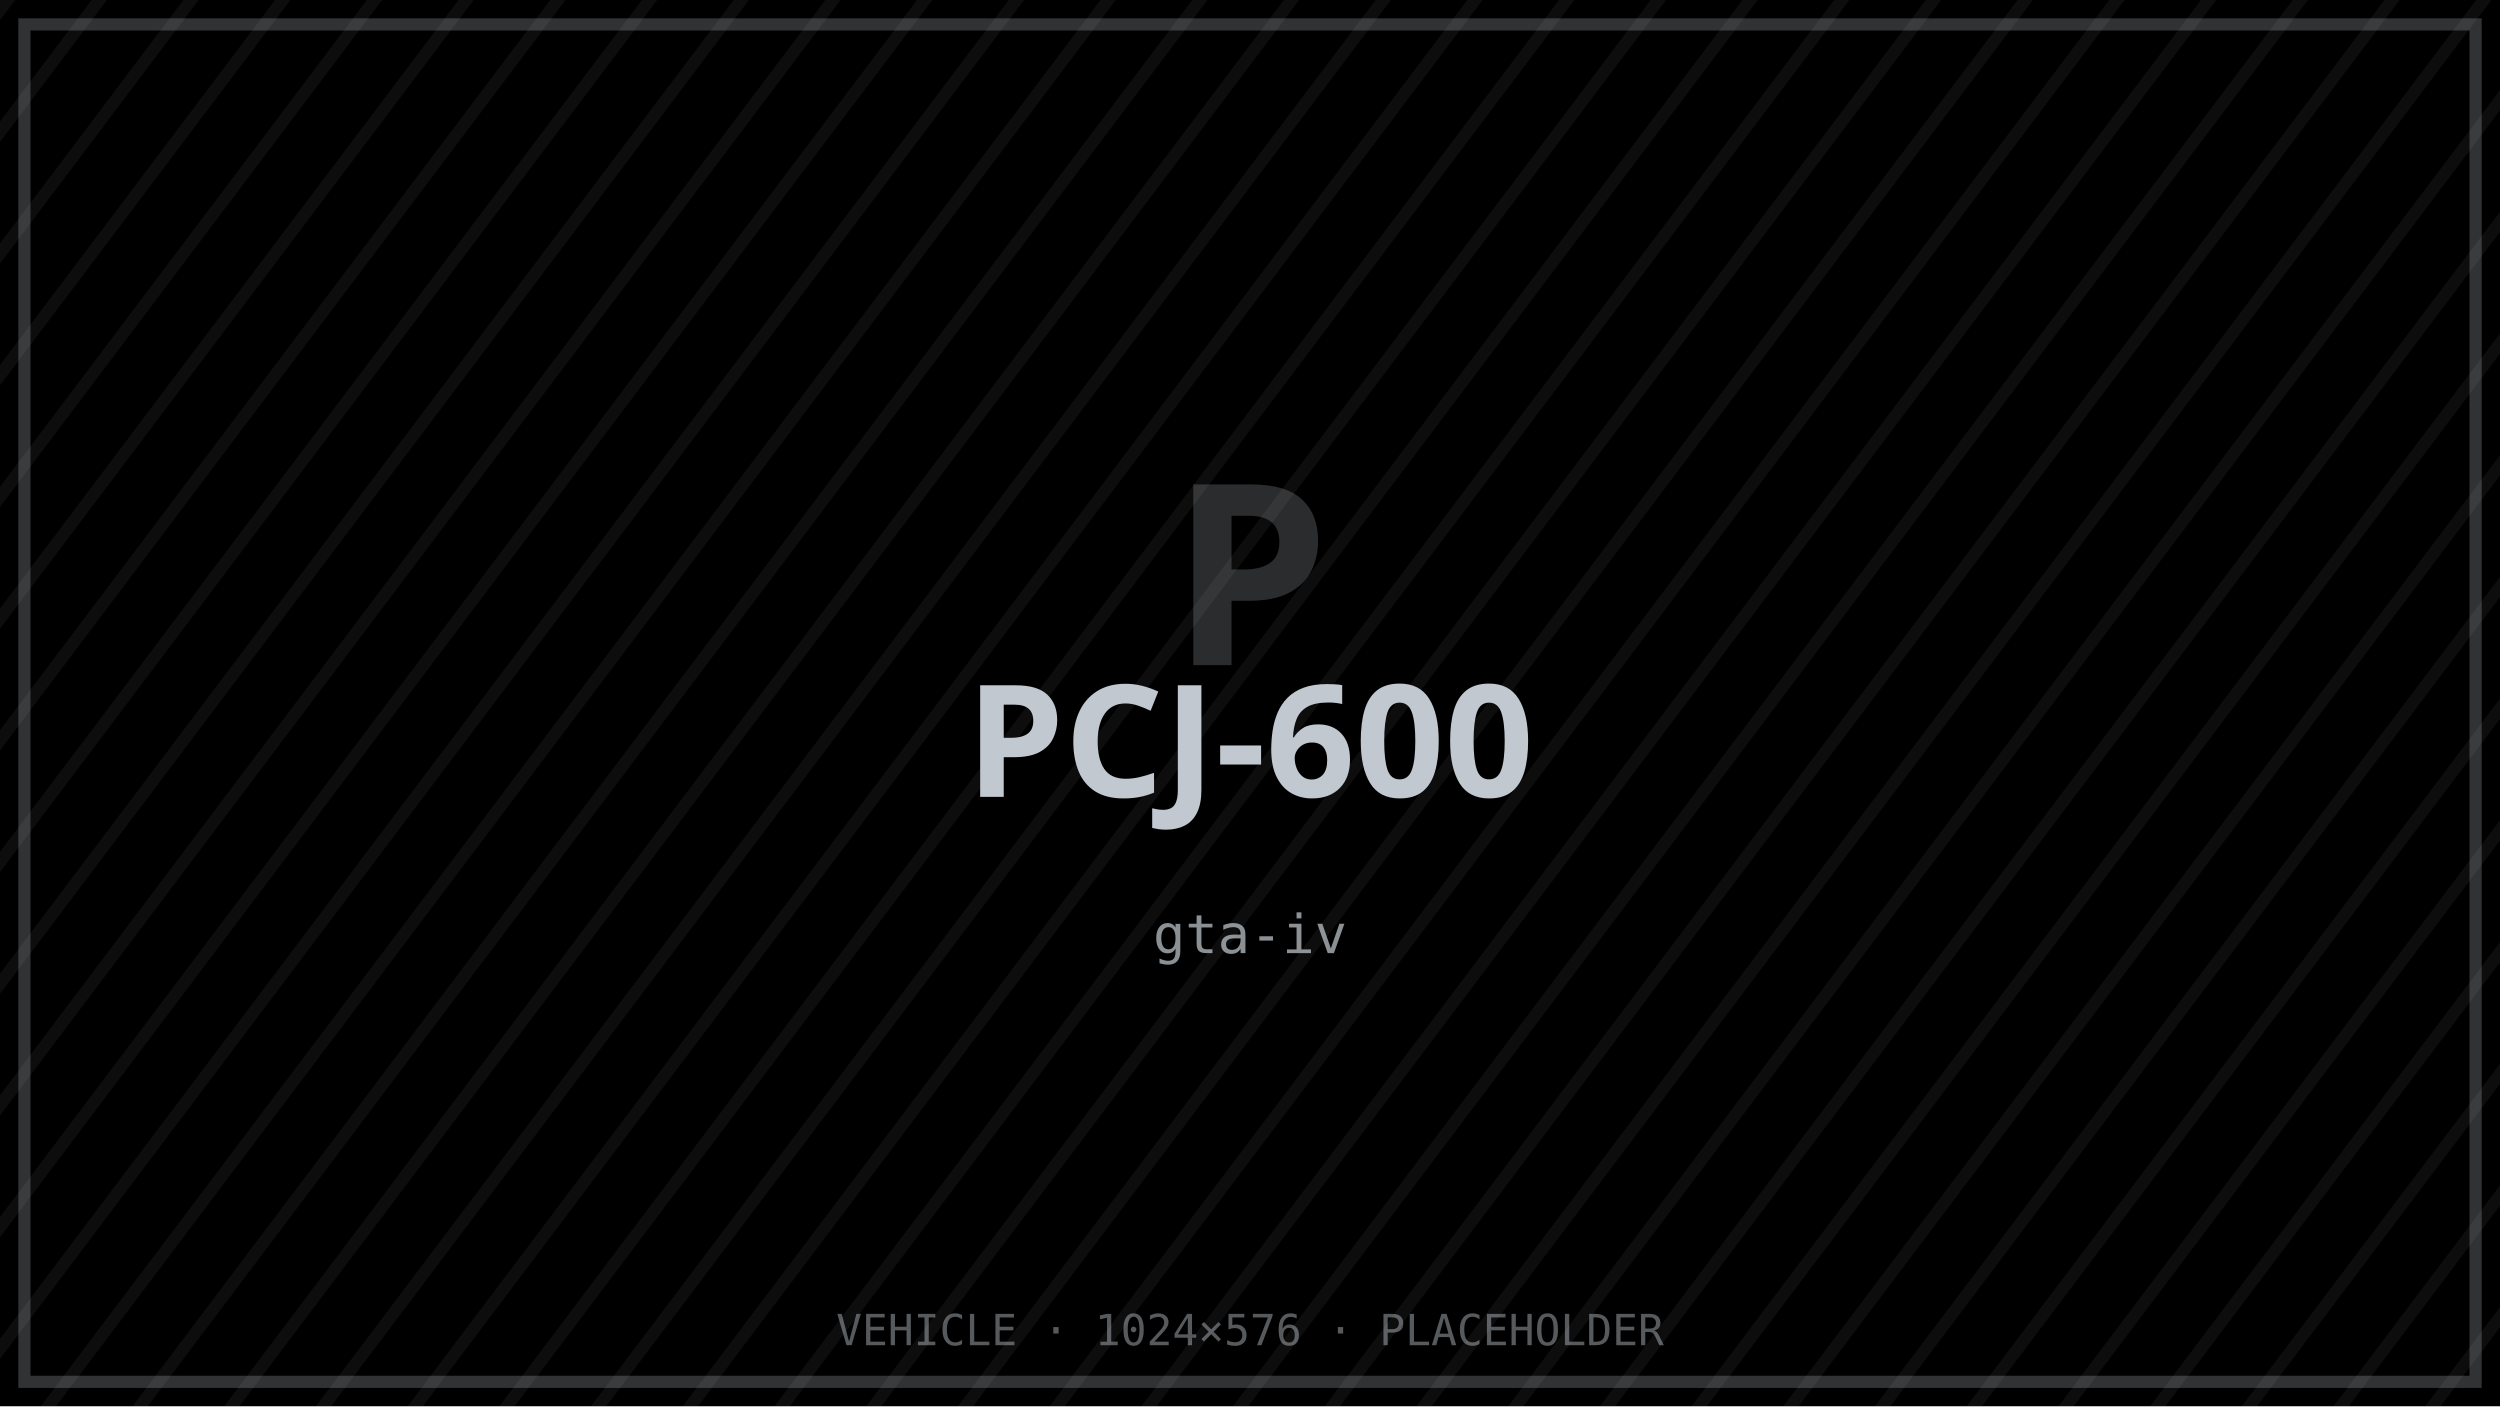
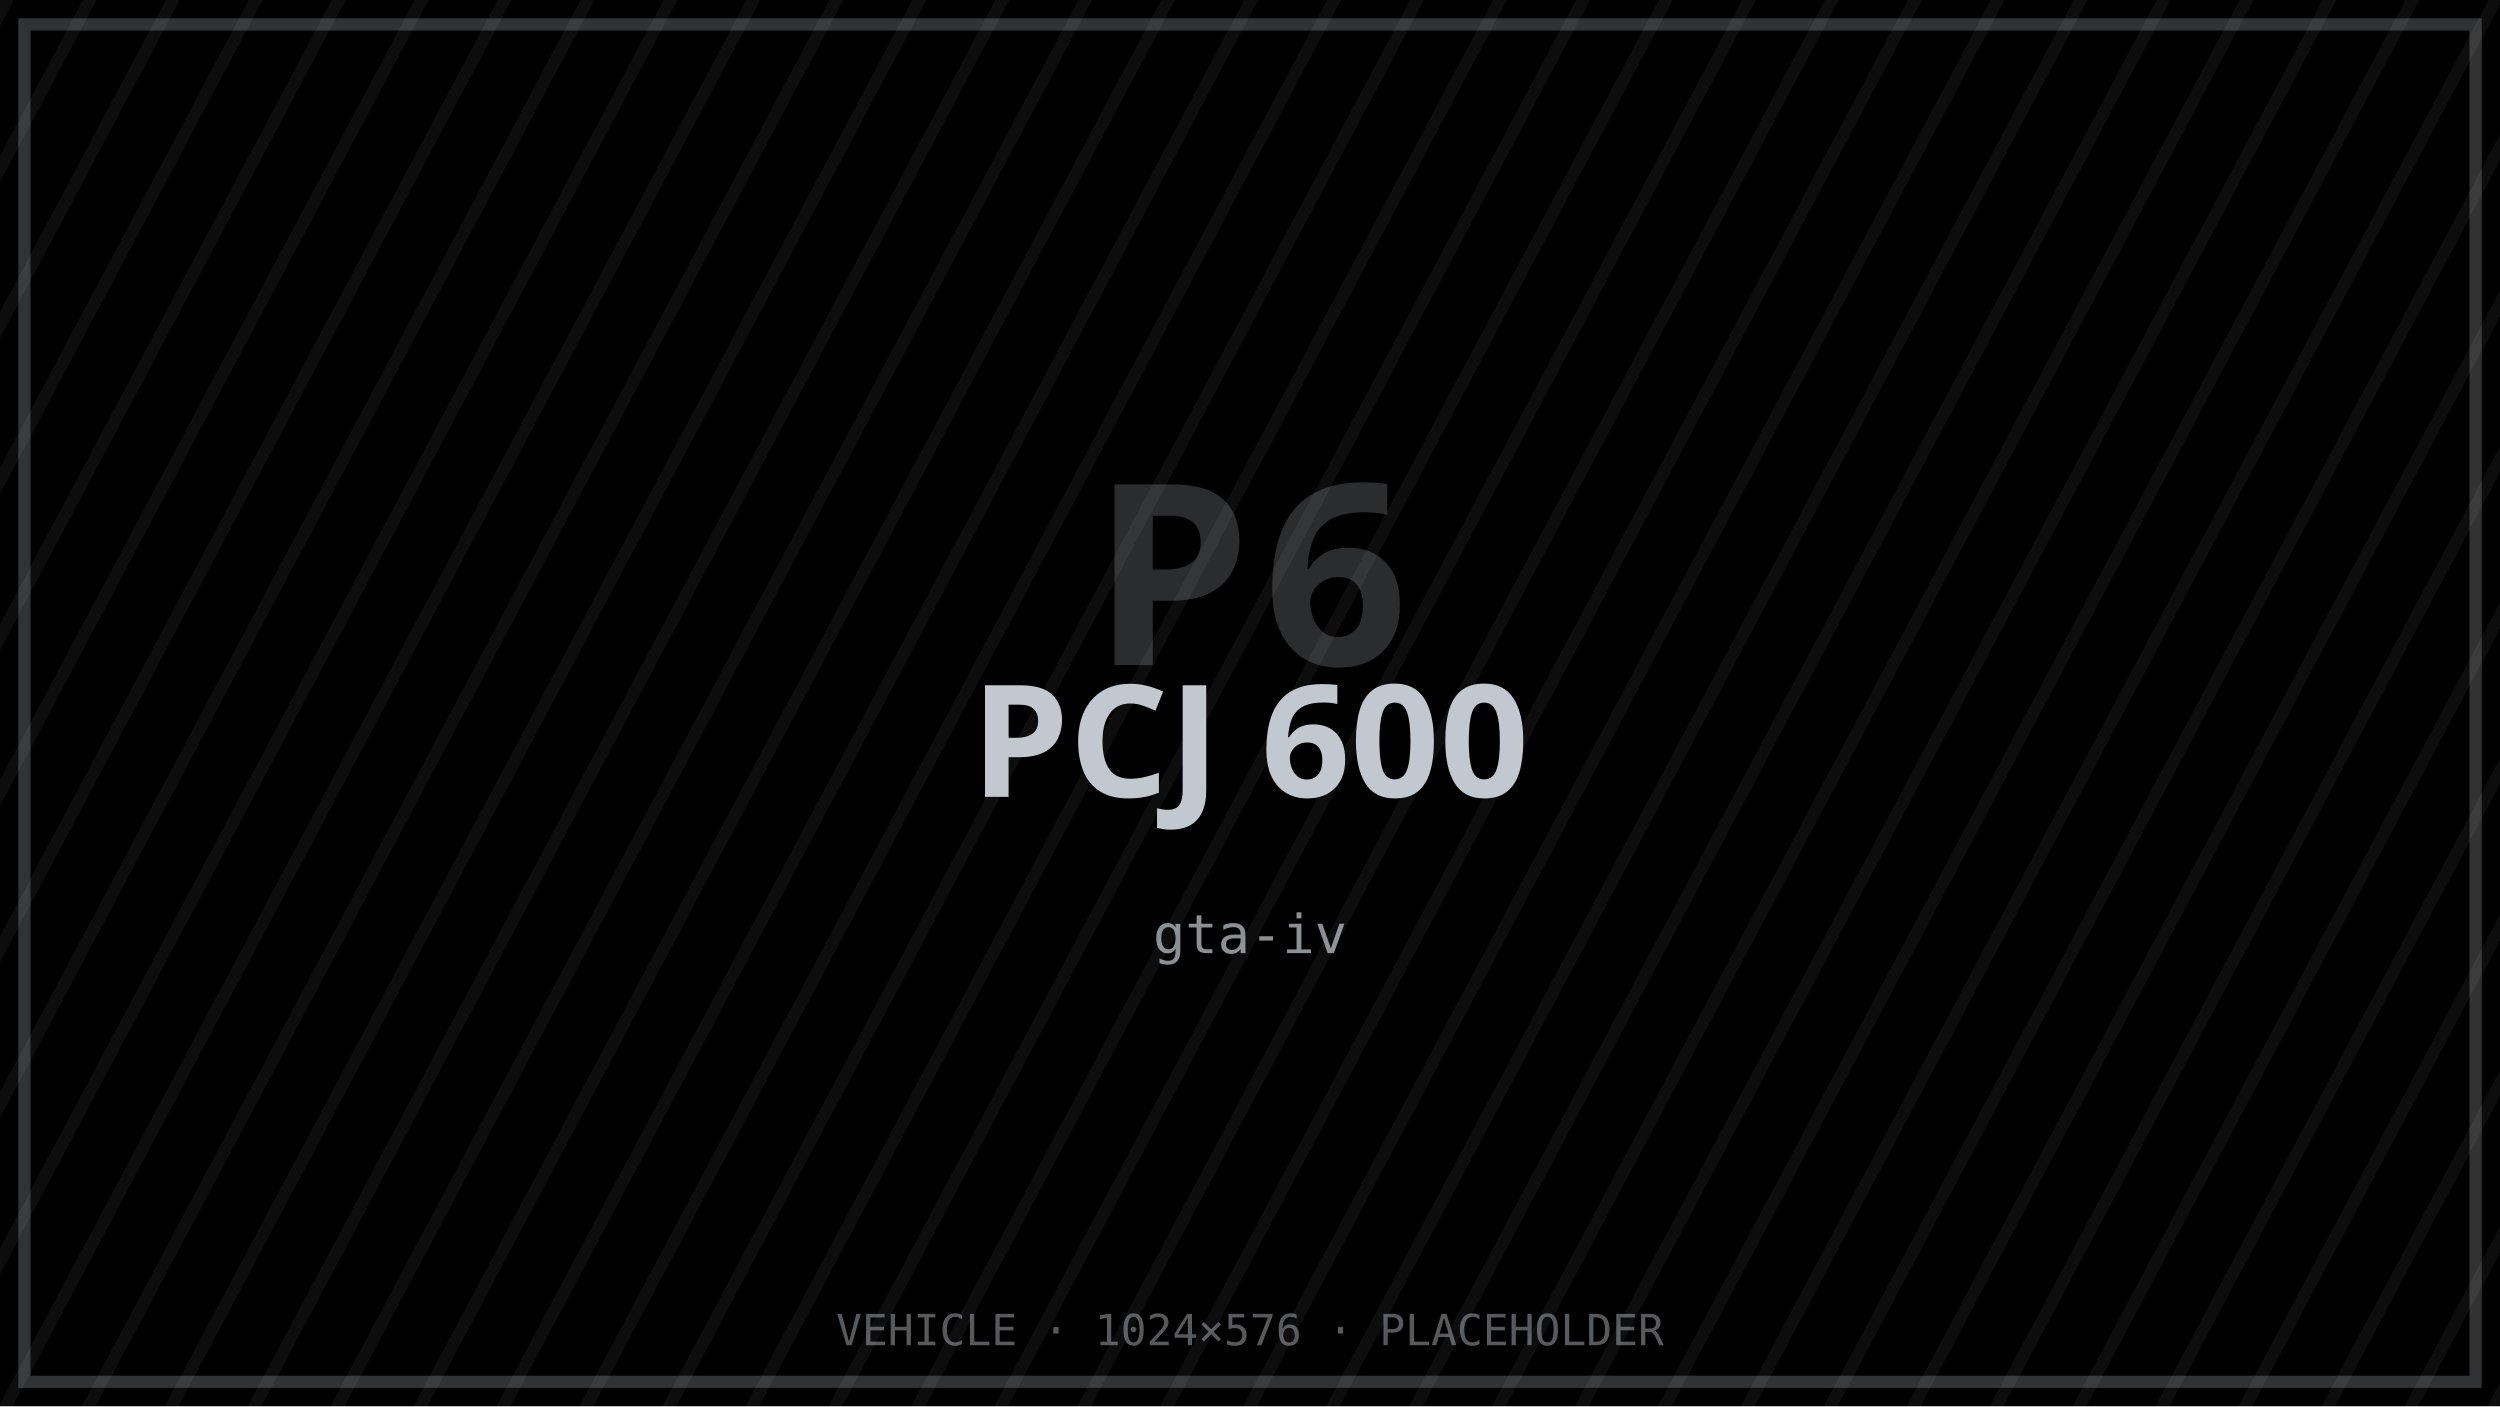
- <svg xmlns="http://www.w3.org/2000/svg" width="1024" height="576" viewBox="0 0 1024 576" role="img" aria-label="PCJ-600 — placeholder image">
+ <svg xmlns="http://www.w3.org/2000/svg" width="1024" height="576" viewBox="0 0 1024 576" role="img" aria-label="PCJ 600 — placeholder image">
  <defs>
    <linearGradient id="g" x1="0" y1="0" x2="1" y2="1">
      <stop offset="0" stop-color="#000000" />
      <stop offset="1" stop-color="#000000" />
    </linearGradient>
-     <pattern id="p" width="30" height="30" patternUnits="userSpaceOnUse" patternTransform="rotate(37)">
+     <pattern id="p" width="30" height="30" patternUnits="userSpaceOnUse" patternTransform="rotate(28)">
      <rect width="5" height="30" fill="#c1c8cf" opacity="0.07" />
    </pattern>
  </defs>
  <rect width="1024" height="576" fill="url(#g)" />
  <rect width="1024" height="576" fill="url(#p)" />
  <rect x="10" y="10" width="1004" height="556" fill="none" stroke="#c1c8cf" stroke-opacity="0.25" stroke-width="5" />
-   <text x="512" y="272.448" text-anchor="middle" font-family="ui-sans-serif,system-ui,sans-serif" font-weight="800" font-size="103.68" fill="#c1c8cf" fill-opacity="0.22" letter-spacing="5.184">P</text>
-   <text x="512" y="326.4" text-anchor="middle" font-family="ui-sans-serif,system-ui,sans-serif" font-weight="700" font-size="64" fill="#c1c8cf">PCJ-600</text>
+   <text x="512" y="272.448" text-anchor="middle" font-family="ui-sans-serif,system-ui,sans-serif" font-weight="800" font-size="103.68" fill="#c1c8cf" fill-opacity="0.22" letter-spacing="5.184">P6</text>
+   <text x="512" y="326.4" text-anchor="middle" font-family="ui-sans-serif,system-ui,sans-serif" font-weight="700" font-size="64" fill="#c1c8cf">PCJ 600</text>
  <text x="512" y="390.4" text-anchor="middle" font-family="ui-monospace,SFMono-Regular,monospace" font-size="22" fill="#c1c8cf" fill-opacity="0.72">gta-iv</text>
  <text x="512" y="551" text-anchor="middle" font-family="ui-monospace,SFMono-Regular,monospace" font-size="17.6" fill="#c1c8cf" fill-opacity="0.45">VEHICLE · 1024×576 · PLACEHOLDER</text>
</svg>
